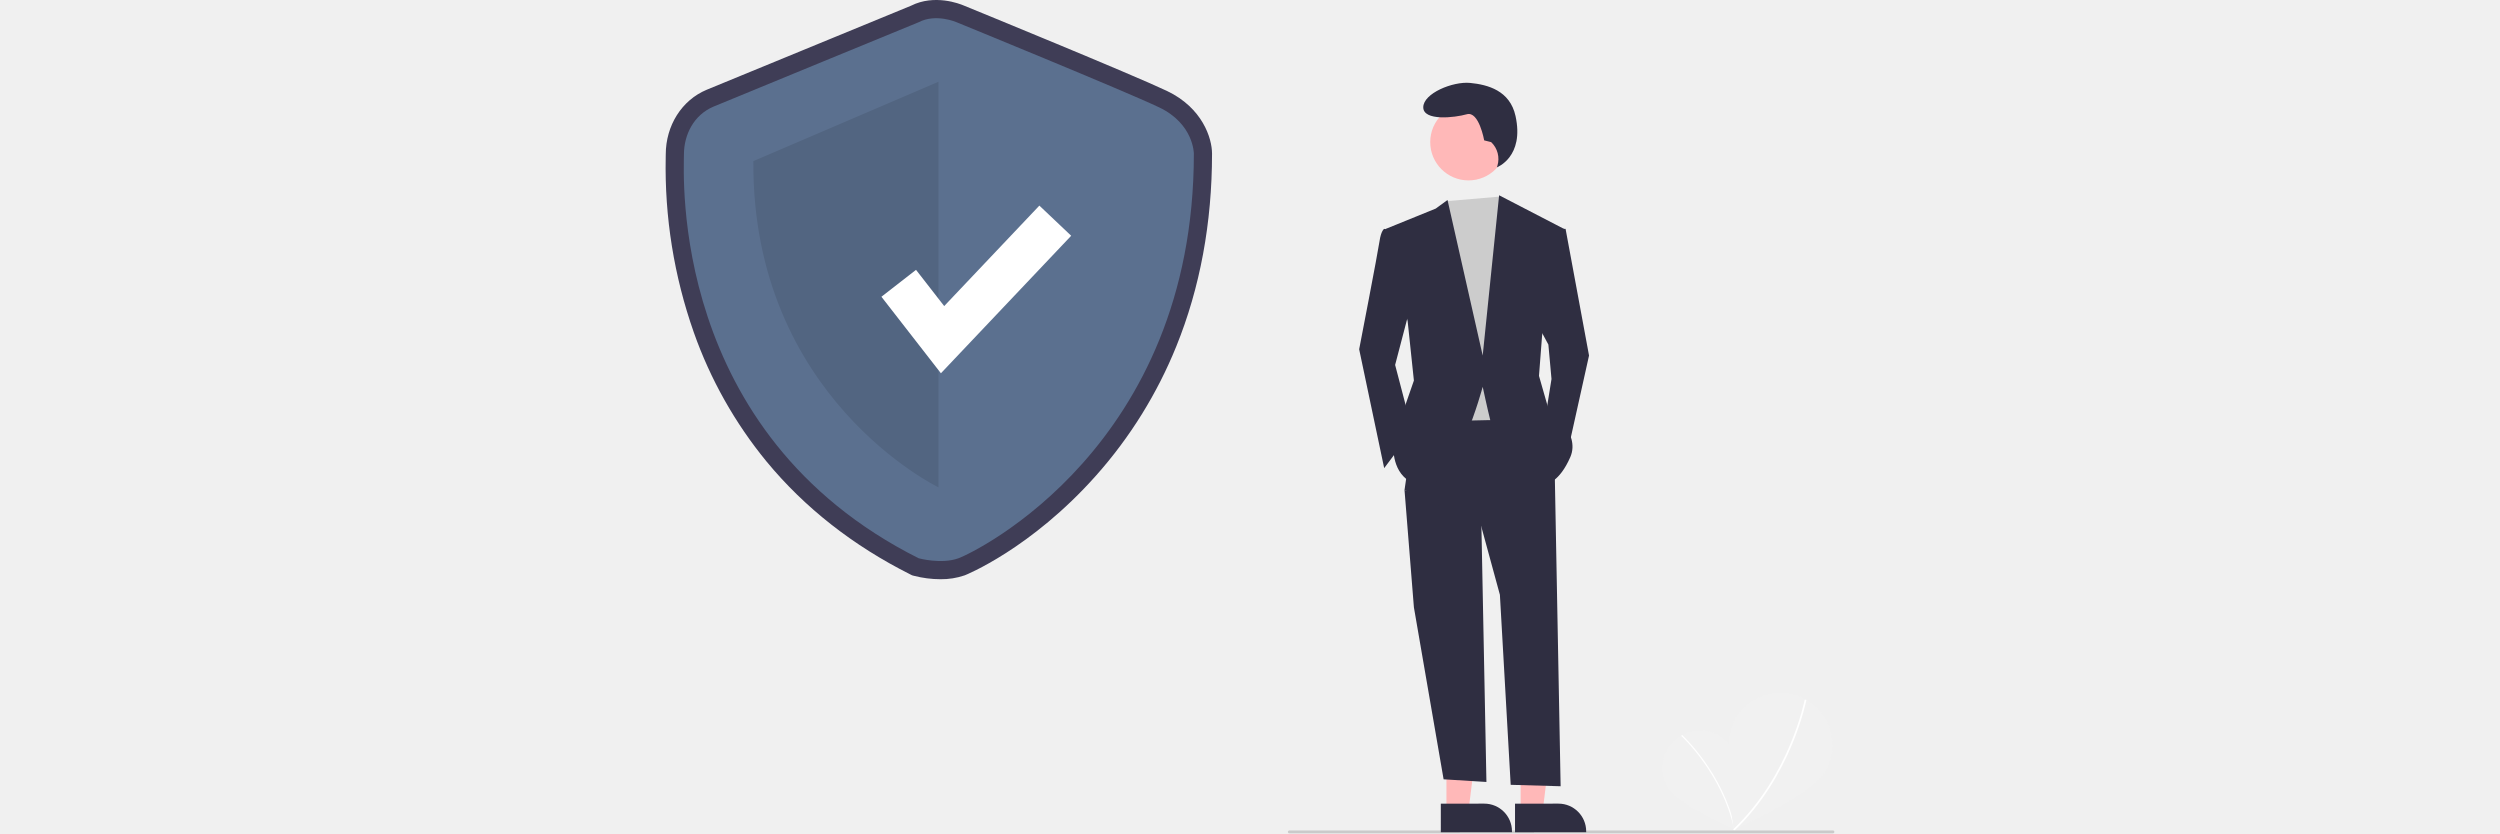
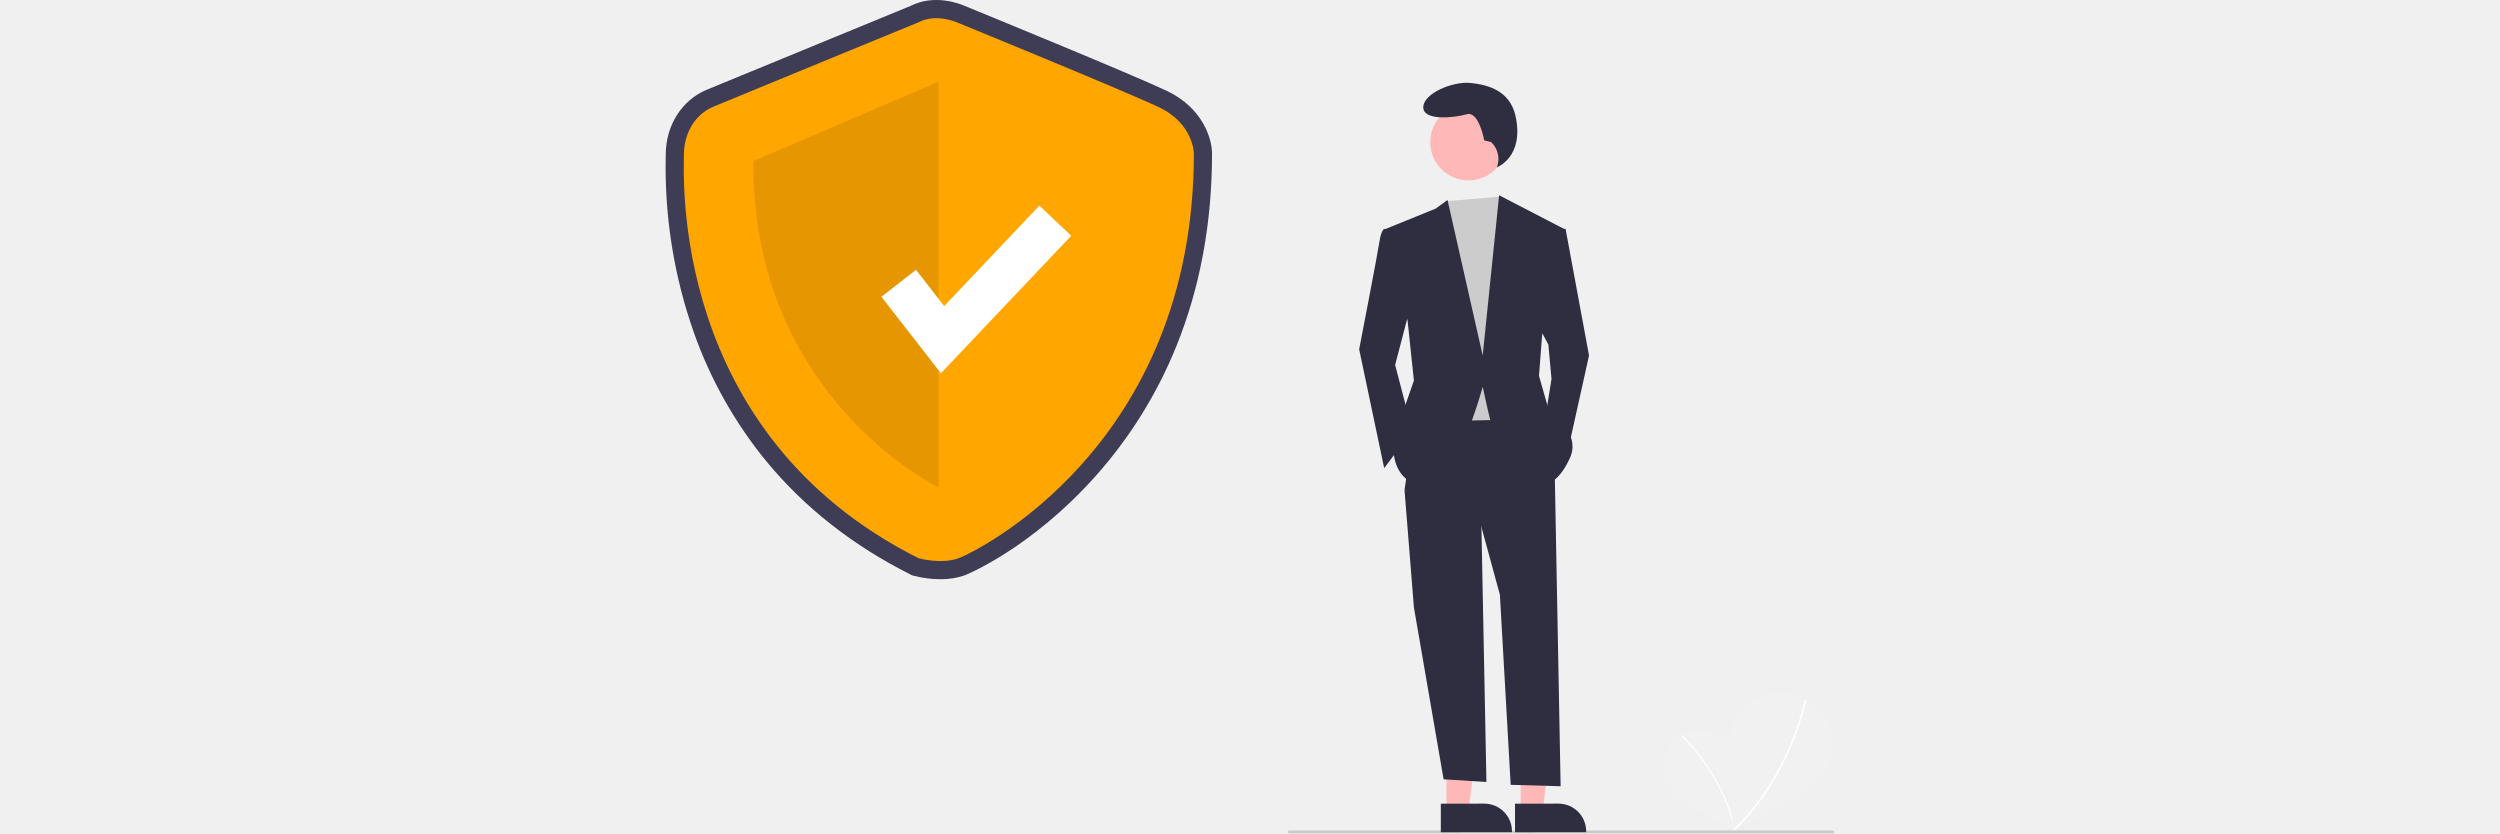
<svg xmlns="http://www.w3.org/2000/svg" id="ff41f38c-6ef4-4d72-b305-d437d63a9edd" data-name="Layer 1" width="450" height="150" viewBox="0 0 819.07 584">
  <path d="M938.366,683.359c7.184,12.698,1.092,55.585,1.092,55.585s-39.891-16.886-47.073-29.578a26.413,26.413,0,0,1,45.981-26.007Z" transform="translate(-190.4648 -158)" fill="#f1f1f1" />
  <path d="M940.037,738.889l-.847.179c-8.162-38.778-36.666-65.075-36.952-65.336l.583-.641C903.109,673.354,931.815,699.83,940.037,738.889Z" transform="translate(-190.4648 -158)" fill="#fff" />
  <path d="M1003.638,697.818c-9.748,17.683-64.706,41.638-64.706,41.638s-9.061-59.263.682-76.941a36.556,36.556,0,1,1,64.025,35.302Z" transform="translate(-190.4648 -158)" fill="#f1f1f1" />
  <path d="M939.416,740.098l-.826-.869c39.769-37.769,50.064-90.445,50.164-90.973l1.178.222C989.833,649.009,979.475,702.055,939.416,740.098Z" transform="translate(-190.4648 -158)" fill="#fff" />
  <path d="M383.03,563.919a75.19,75.19,0,0,1-18.64-2.411l-1.2-.332-1.113-.558c-40.242-20.177-74.192-46.827-100.907-79.211a299.865,299.865,0,0,1-50.949-90.47,348.21,348.21,0,0,1-19.691-122.665c.017-.876.031-1.553.031-2.019,0-20.289,11.262-38.091,28.691-45.354,13.339-5.558,134.455-55.305,143.206-58.9,16.48-8.258,34.062-1.365,36.876-.16,6.311,2.58,118.275,48.375,142.471,59.896,24.936,11.874,31.589,33.206,31.589,43.938,0,48.588-8.415,93.998-25.011,134.967a312.517,312.517,0,0,1-56.162,90.511c-45.847,51.594-91.706,69.884-92.148,70.045A50.11,50.11,0,0,1,383.03,563.919Zm-10.785-26.714c3.976.891,13.129,2.228,19.096.052,7.579-2.764,45.962-22.668,81.83-63.032,49.557-55.769,74.702-125.875,74.739-208.372-.089-1.671-1.275-13.592-17.062-21.109C507.123,233.447,390.746,185.86,389.573,185.381l-.322-.136c-2.439-1.022-10.201-3.175-15.551-.371l-1.071.499c-1.297.533-129.863,53.338-143.575,59.051-9.592,3.997-13.009,13.897-13.009,21.83,0,.58-.015,1.423-.036,2.513C214.914,325.214,227.976,464.113,372.246,537.205Z" transform="translate(-190.4648 -158)" fill="#3f3d56" />
-   <path d="M367.789,173.586S238.054,226.87,224.154,232.662s-20.85,19.692-20.85,33.592S192.879,461.532,367.789,549.228c0,0,15.875,4.392,27.919,0s164.945-78.526,164.945-283.553c0,0,0-20.85-24.325-32.434s-141.934-59.655-141.934-59.655S379.951,167.215,367.789,173.586Z" transform="translate(-190.4648 -158)" fill="#5b708f" />
+   <path d="M367.789,173.586S238.054,226.87,224.154,232.662s-20.85,19.692-20.85,33.592S192.879,461.532,367.789,549.228c0,0,15.875,4.392,27.919,0s164.945-78.526,164.945-283.553c0,0,0-20.85-24.325-32.434s-141.934-59.655-141.934-59.655S379.951,167.215,367.789,173.586Z" transform="translate(-190.4648 -158)" fill="#ffa600" />
  <path d="M381.689,215.286V499.537S250.796,436.53,251.954,270.887Z" transform="translate(-190.4648 -158)" opacity="0.1" />
  <polygon points="192.931 261.581 151.235 207.969 175.483 189.11 195.226 214.494 261.921 144.088 284.224 165.219 192.931 261.581" fill="#fff" />
  <path d="M1008.535,742h-381a1,1,0,0,1,0-2h381a1,1,0,0,1,0,2Z" transform="translate(-190.4648 -158)" fill="#cacaca" />
  <polygon points="547.206 568.237 562.671 568.236 570.029 508.583 547.203 508.584 547.206 568.237" fill="#ffb8b8" />
  <path d="M733.725,721.188l30.458-.001h.001a19.411,19.411,0,0,1,19.41,19.41v.631l-49.868.002Z" transform="translate(-190.4648 -158)" fill="#2f2e41" />
  <polygon points="599.206 568.237 614.671 568.236 622.029 508.583 599.203 508.584 599.206 568.237" fill="#ffb8b8" />
  <path d="M785.725,721.188l30.458-.001h.001a19.411,19.411,0,0,1,19.41,19.41v.631l-49.868.002Z" transform="translate(-190.4648 -158)" fill="#2f2e41" />
  <polygon points="571.514 358.75 575.224 548 545.213 546.139 524.393 425.597 517.817 343.408 571.514 358.75" fill="#2f2e41" />
  <path d="M813.483,484.971,817.689,709l-35-1-7.56-133.17-13.15-48.217-53.696-25.204,8.767-60.271,78.9-1.096Z" transform="translate(-190.4648 -158)" fill="#2f2e41" />
  <circle cx="562.676" cy="99.594" r="26.838" fill="#ffb8b8" />
  <polygon points="584.936 137.738 589.047 143.966 600.006 174.649 591.239 294.095 539.734 295.192 533.16 158.211 546.933 140.995 584.936 137.738" fill="#ccc" />
  <path d="M702.803,319.499l-8.767-1.096s-2.192,1.096-3.288,8.767-14.246,75.613-14.246,75.613l17.533,83.284,19.725-26.3-12.054-46.025,12.054-46.025Z" transform="translate(-190.4648 -158)" fill="#2f2e41" />
  <polygon points="624.114 160.404 630.689 160.404 647.127 249.166 631.785 318.204 616.443 293 620.826 265.604 618.635 241.496 610.964 227.249 624.114 160.404" fill="#2f2e41" />
  <path d="M768.999,257.594l-4.88-1.22s-3.66-20.739-12.199-18.299-30.498,4.88-30.498-4.88,20.739-18.299,32.938-17.079,27.779,5.267,31.718,23.178c6.314,28.713-13.026,35.965-13.026,35.965l.322-1.045a16.282,16.282,0,0,0-4.374-16.621Z" transform="translate(-190.4648 -158)" fill="#2f2e41" />
  <path d="M695.132,318.403l35.067-14.246,8.219-6.027,24.656,109.036,11.506-112.324,45.477,23.561L804.716,392.92l-2.192,28.492,6.575,23.013s23.013,16.438,15.342,33.971-16.438,18.629-16.438,18.629-37.259-35.067-39.45-43.834-5.479-24.108-5.479-24.108-18.629,70.134-40.546,69.038-21.917-24.108-21.917-24.108l5.479-24.108,8.767-25.204-4.383-41.642Z" transform="translate(-190.4648 -158)" fill="#2f2e41" />
</svg>
